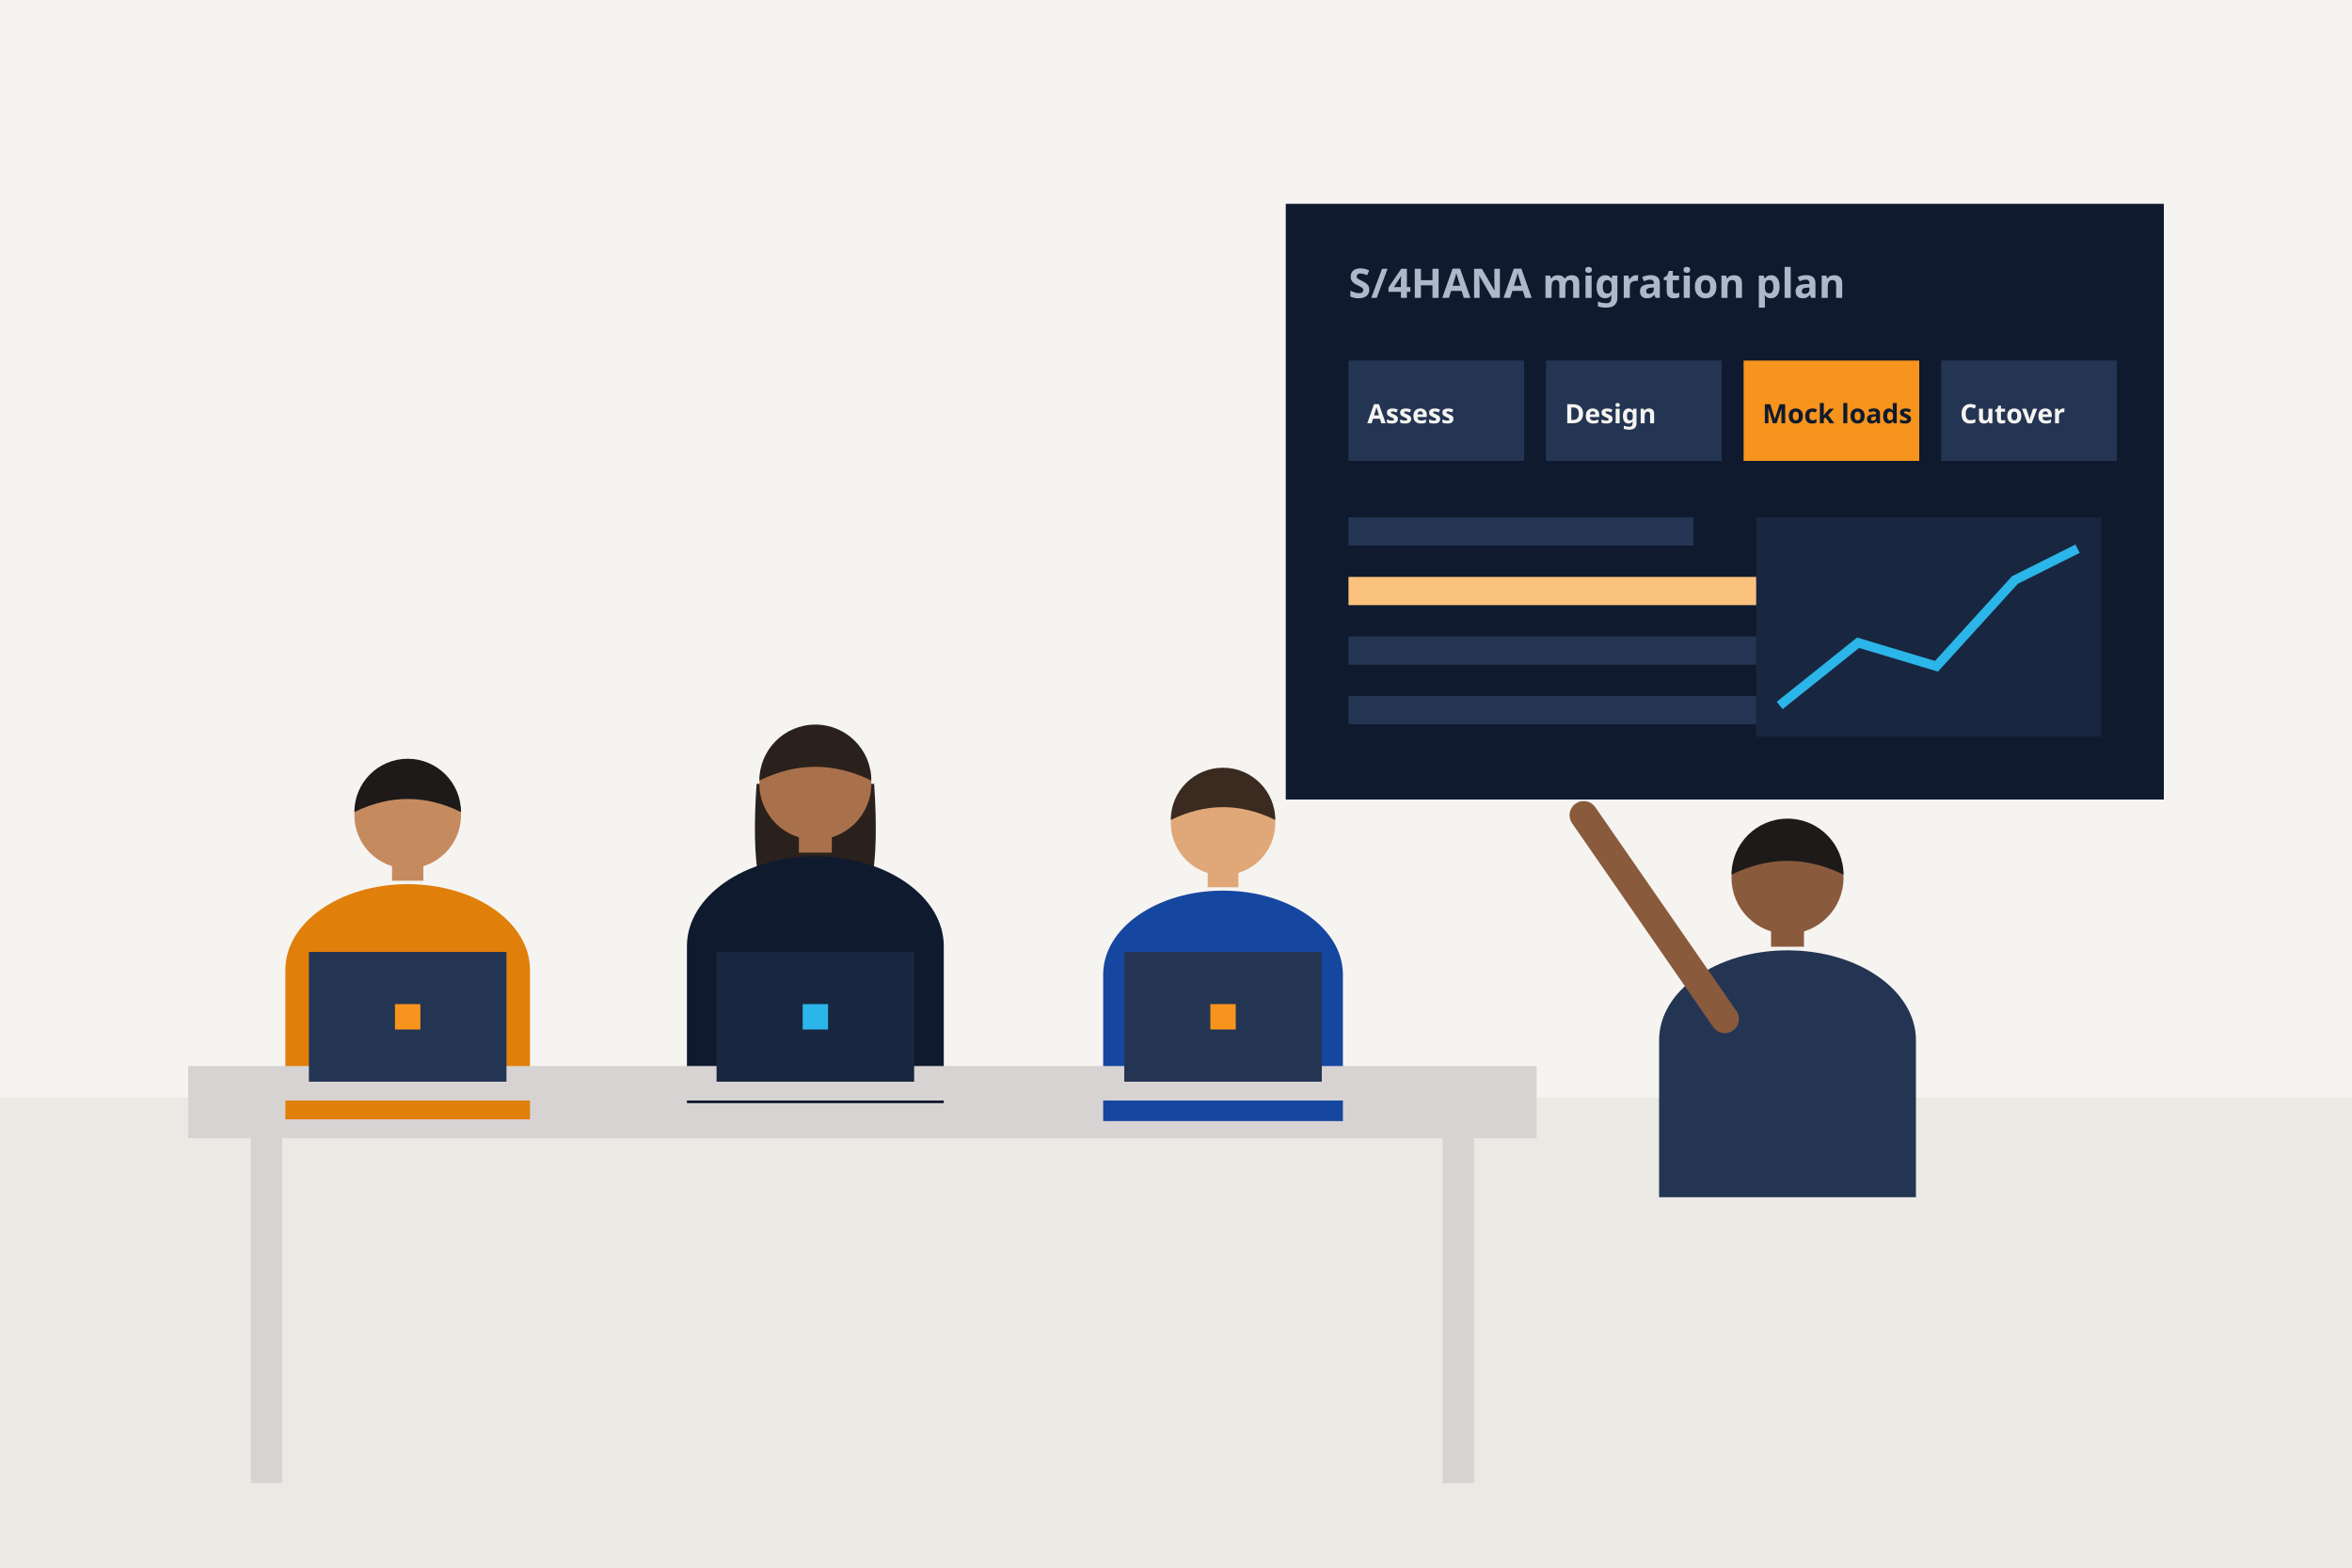
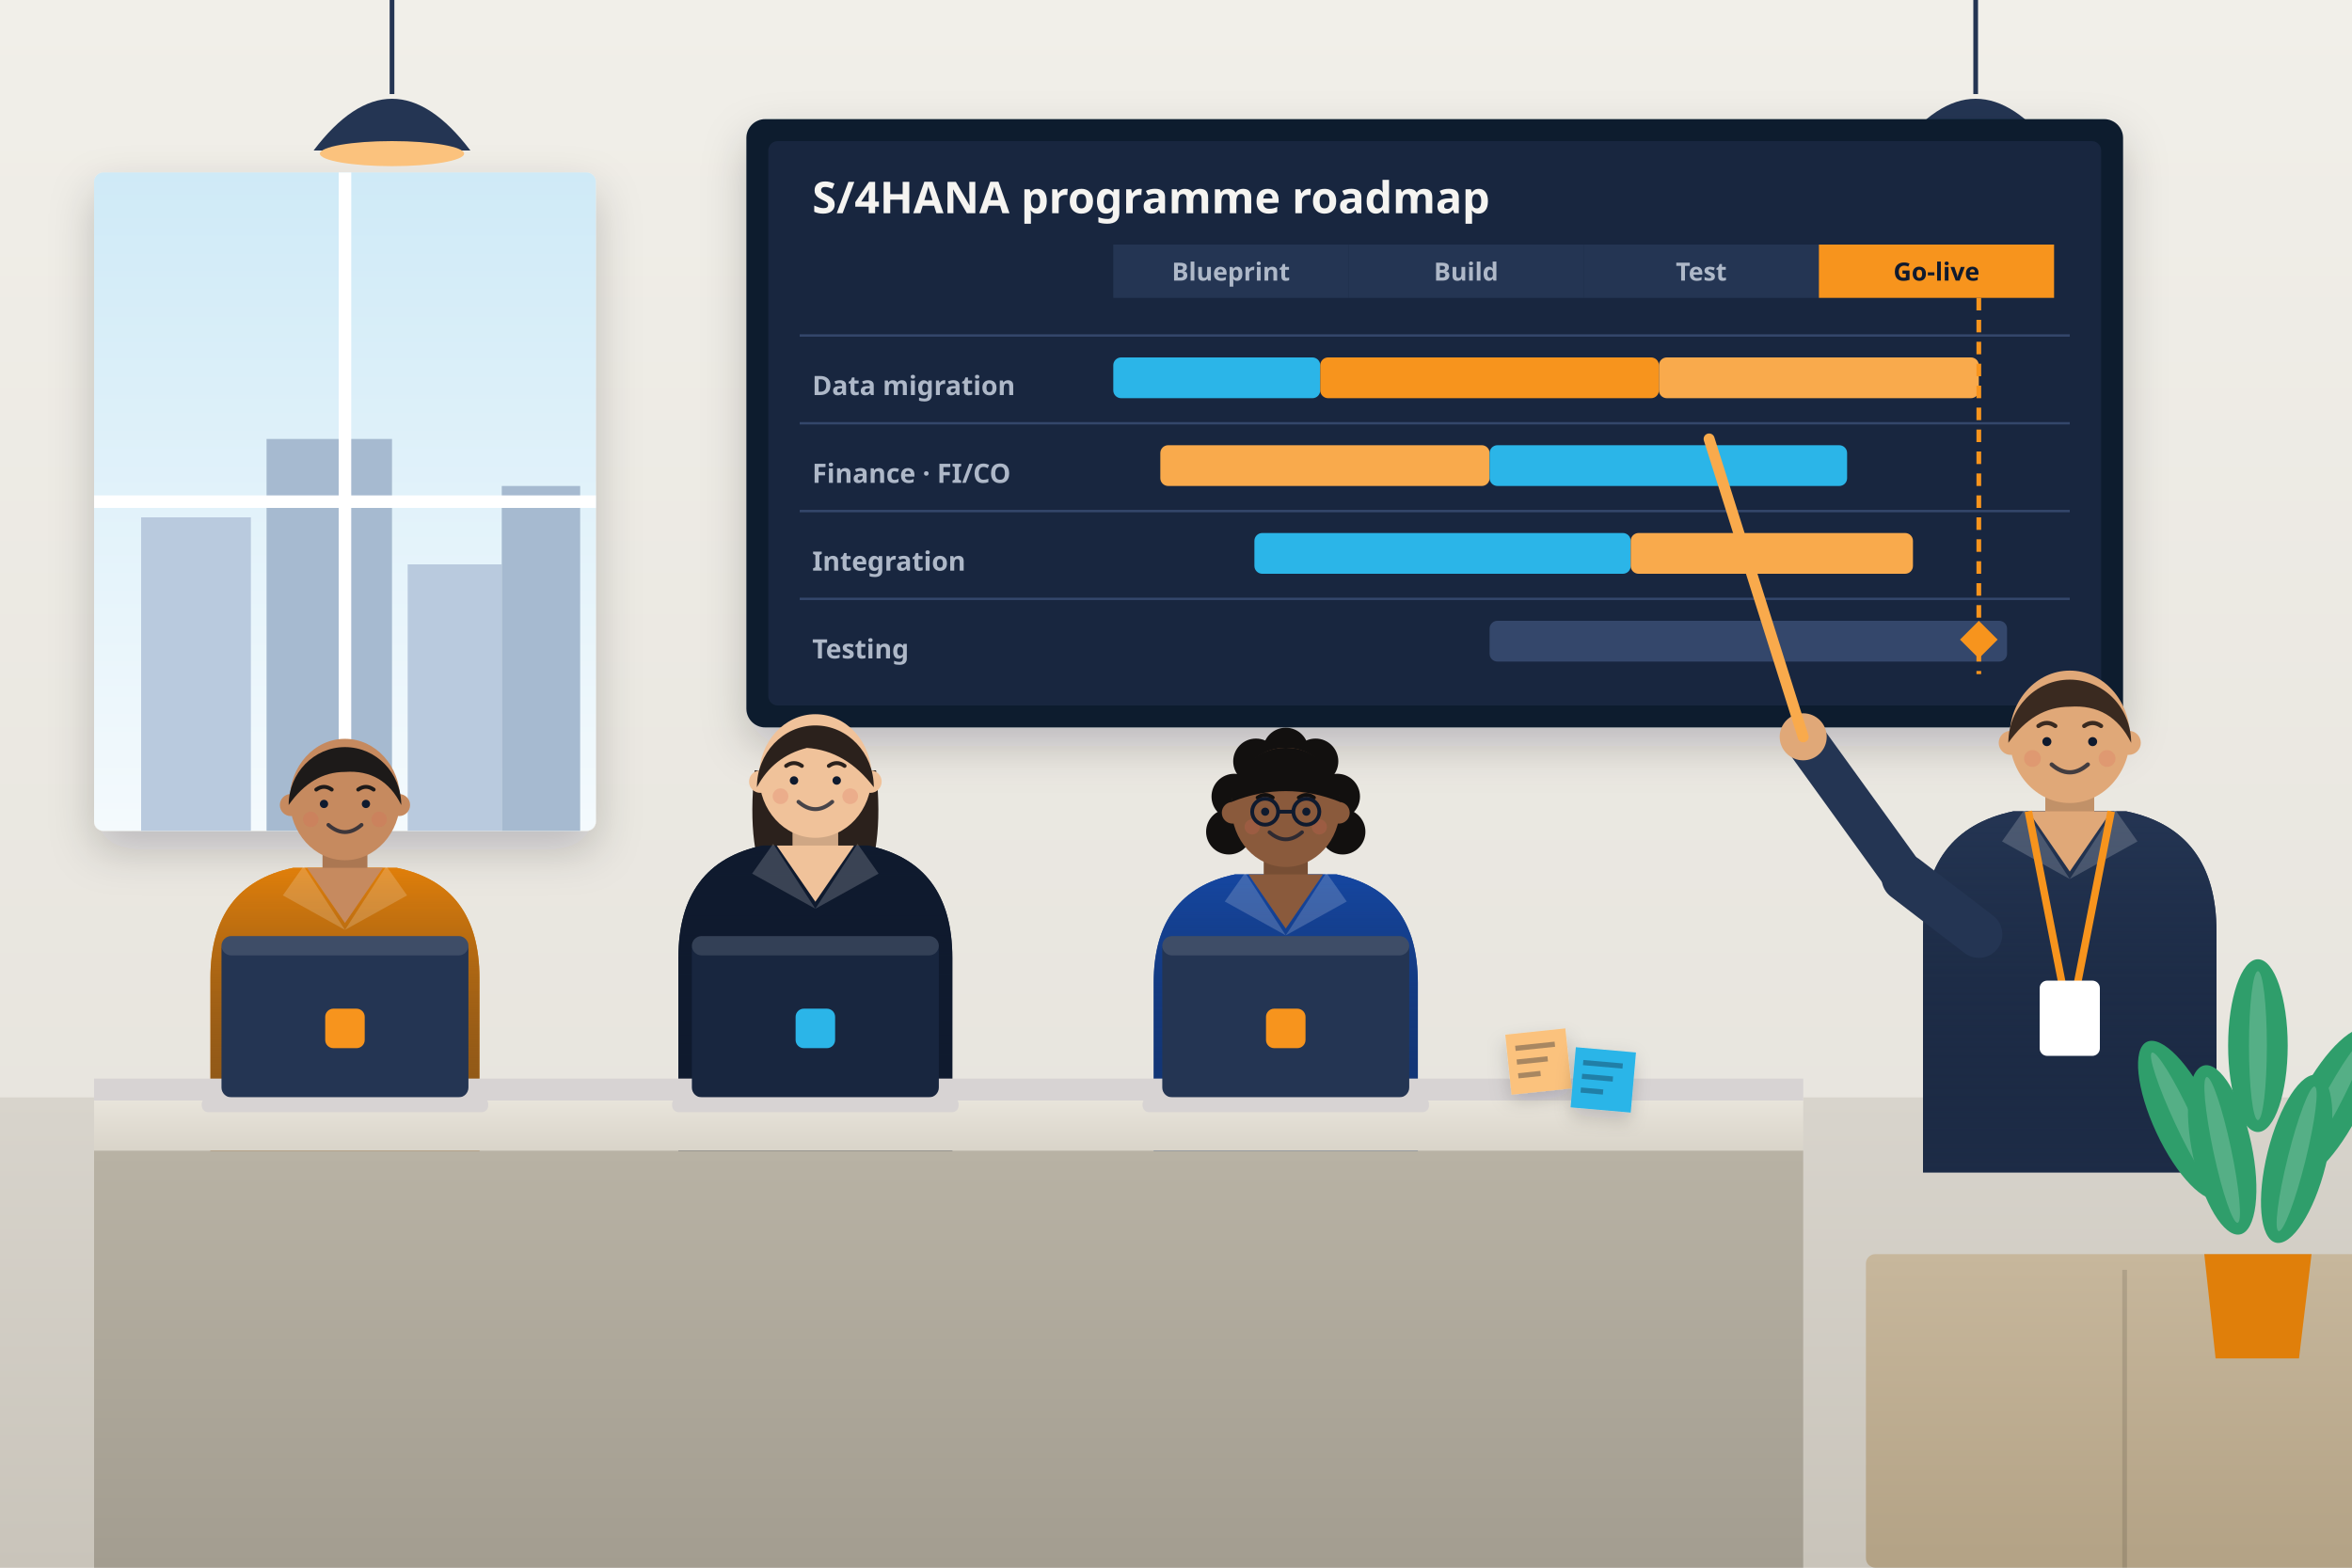
<svg xmlns="http://www.w3.org/2000/svg" viewBox="0 0 1500 1000" width="1500" height="1000">
-   <rect width="1500" height="1000" fill="#f5f4f1" />
-   <rect x="0" y="700" width="1500" height="300" fill="#ebe9e4" />
-   <rect x="820" y="130" width="560" height="380" fill="#0f1a2e" />
-   <text x="860" y="190" fill="#aeb8c8" font-size="26" font-weight="600" font-family="Archivo, 'Segoe UI', system-ui, sans-serif">S/4HANA migration plan</text>
-   <rect x="860" y="230" width="112" height="64" fill="#243553" />
-   <text x="872" y="270" fill="#f5f4f1" font-size="17" font-weight="700" font-family="Archivo, 'Segoe UI', system-ui, sans-serif">Assess</text>
-   <rect x="986" y="230" width="112" height="64" fill="#243553" />
-   <text x="998" y="270" fill="#f5f4f1" font-size="17" font-weight="700" font-family="Archivo, 'Segoe UI', system-ui, sans-serif">Design</text>
-   <rect x="1112" y="230" width="112" height="64" fill="#f7941d" />
-   <text x="1124" y="270" fill="#0f1a2e" font-size="17" font-weight="700" font-family="Archivo, 'Segoe UI', system-ui, sans-serif">Mock loads</text>
-   <rect x="1238" y="230" width="112" height="64" fill="#243553" />
-   <text x="1250" y="270" fill="#f5f4f1" font-size="17" font-weight="700" font-family="Archivo, 'Segoe UI', system-ui, sans-serif">Cutover</text>
-   <rect x="860" y="330" width="220" height="18" fill="#243553" />
-   <rect x="860" y="368" width="317" height="18" fill="#fbc27d" />
-   <rect x="860" y="406" width="414" height="18" fill="#243553" />
-   <rect x="860" y="444" width="291" height="18" fill="#243553" />
-   <rect x="1120" y="330" width="220" height="140" fill="#18263f" />
-   <polyline points="1135,450 1185,410 1235,425 1285,370 1325,350" fill="none" stroke="#2bb5e8" stroke-width="6" />
-   <path d="M1058.1,763.7 V663.53 A81.9,57.33 0 0 1 1221.9,663.53 V763.7 Z" fill="#243553" />
-   <rect x="1129.5" y="584.99" width="21" height="18.9" fill="#8a5a3c" />
-   <circle cx="1140" cy="560" r="35.7" fill="#8a5a3c" />
-   <path d="M1104.3,557.9 A35.7,35.7 0 0 1 1175.7,557.9 Q1140,540.365 1104.3,557.9 Z" fill="#1d1a19" />
-   <line x1="1100" y1="650" x2="1010" y2="520" stroke="#8a5a3c" stroke-width="18" stroke-linecap="round" />
-   <rect x="120" y="700" width="860" height="26" fill="#d7d3d3" />
-   <rect x="160" y="726" width="20" height="220" fill="#d7d3d3" />
-   <rect x="920" y="726" width="20" height="220" fill="#d7d3d3" />
-   <path d="M182,714 V618.6 A78,54.6 0 0 1 338,618.6 V714 Z" fill="#e07f0a" />
-   <rect x="250" y="543.8" width="20" height="18" fill="#c68a5f" />
-   <circle cx="260" cy="520" r="34" fill="#c68a5f" />
-   <path d="M226,518 A34,34 0 0 1 294,518 Q260,501.3 226,518 Z" fill="#1d1a19" />
-   <path d="M482.515,500 Q477.16,578.54 498.58,585.68 L541.42,585.68 Q562.84,578.54 557.485,500 Z" fill="#2b211c" />
-   <path d="M438.1,703.7 V603.53 A81.9,57.33 0 0 1 601.9,603.53 V703.7 Z" fill="#0f1a2e" />
-   <rect x="509.5" y="524.99" width="21" height="18.9" fill="#a8714b" />
-   <circle cx="520" cy="500" r="35.7" fill="#a8714b" />
-   <path d="M484.3,497.9 A35.7,35.7 0 0 1 555.7,497.9 Q520,480.365 484.3,497.9 Z" fill="#2b211c" />
-   <path d="M703.56,715.12 V621.628 A76.44,53.508 0 0 1 856.44,621.628 V715.12 Z" fill="#1546a0" />
-   <rect x="770.2" y="548.324" width="19.6" height="17.64" fill="#e0a878" />
-   <circle cx="780" cy="525" r="33.32" fill="#e0a878" />
-   <path d="M746.68,523.04 A33.32,33.32 0 0 1 813.32,523.04 Q780,506.674 746.68,523.04 Z" fill="#3a2a20" />
-   <rect x="120" y="680" width="860" height="22" fill="#d7d3d3" />
-   <rect x="197" y="607.2" width="126" height="82.8" fill="#243553" />
-   <rect x="251.9" y="640.5" width="16.2" height="16.2" fill="#f7941d" />
-   <rect x="184.4" y="690" width="151.2" height="7.2" fill="#d7d3d3" />
-   <rect x="457" y="607.2" width="126" height="82.8" fill="#18263f" />
-   <rect x="511.9" y="640.5" width="16.2" height="16.2" fill="#2bb5e8" />
-   <rect x="444.4" y="690" width="151.2" height="7.2" fill="#d7d3d3" />
-   <rect x="717" y="607.2" width="126" height="82.8" fill="#243553" />
-   <rect x="771.9" y="640.5" width="16.2" height="16.2" fill="#f7941d" />
-   <rect x="704.4" y="690" width="151.2" height="7.2" fill="#d7d3d3" />
+   <defs>
+     <filter id="sh" x="-15%" y="-15%" width="130%" height="140%">
+       <feDropShadow dx="0" dy="12" stdDeviation="14" flood-color="#0f1a2e" flood-opacity="0.2" />
+     </filter>
+     <filter id="sh2" x="-15%" y="-15%" width="130%" height="140%">
+       <feDropShadow dx="0" dy="5" stdDeviation="6" flood-color="#0f1a2e" flood-opacity="0.18" />
+     </filter>
+     <filter id="glow" x="-50%" y="-50%" width="200%" height="200%">
+       <feGaussianBlur stdDeviation="10" />
+     </filter>
+     <linearGradient id="g3" x1="0" y1="0" x2="0" y2="1">
+       <stop offset="0" stop-color="#f1efe9" />
+       <stop offset="1" stop-color="#e4e1da" />
+     </linearGradient>
+     <linearGradient id="g4" x1="0" y1="0" x2="0" y2="1">
+       <stop offset="0" stop-color="#d8d4cc" />
+       <stop offset="1" stop-color="#c9c4ba" />
+     </linearGradient>
+     <linearGradient id="g5" x1="0" y1="0" x2="0" y2="1">
+       <stop offset="0" stop-color="#cfeaf7" />
+       <stop offset="1" stop-color="#f4fafd" />
+     </linearGradient>
+     <linearGradient id="g6" x1="0" y1="0" x2="0" y2="1">
+       <stop offset="0" stop-color="#e07f0a" />
+       <stop offset="1" stop-color="#e07f0a" />
+     </linearGradient>
+     <linearGradient id="g7" x1="0" y1="0" x2="0" y2="1">
+       <stop offset="0" stop-color="#e07f0a" />
+       <stop offset="1" stop-color="#0f1a2e" stop-opacity="0.35" />
+     </linearGradient>
+     <linearGradient id="g8" x1="0" y1="0" x2="0" y2="1">
+       <stop offset="0" stop-color="#c68a5f" />
+       <stop offset="1" stop-color="#c68a5f" />
+     </linearGradient>
+     <linearGradient id="g9" x1="0" y1="0" x2="0" y2="1">
+       <stop offset="0" stop-color="#0f1a2e" />
+       <stop offset="1" stop-color="#0f1a2e" />
+     </linearGradient>
+     <linearGradient id="g10" x1="0" y1="0" x2="0" y2="1">
+       <stop offset="0" stop-color="#0f1a2e" />
+       <stop offset="1" stop-color="#0f1a2e" stop-opacity="0.35" />
+     </linearGradient>
+     <linearGradient id="g11" x1="0" y1="0" x2="0" y2="1">
+       <stop offset="0" stop-color="#f0c29a" />
+       <stop offset="1" stop-color="#f0c29a" />
+     </linearGradient>
+     <linearGradient id="g12" x1="0" y1="0" x2="0" y2="1">
+       <stop offset="0" stop-color="#1546a0" />
+       <stop offset="1" stop-color="#1546a0" />
+     </linearGradient>
+     <linearGradient id="g13" x1="0" y1="0" x2="0" y2="1">
+       <stop offset="0" stop-color="#1546a0" />
+       <stop offset="1" stop-color="#0f1a2e" stop-opacity="0.35" />
+     </linearGradient>
+     <linearGradient id="g14" x1="0" y1="0" x2="0" y2="1">
+       <stop offset="0" stop-color="#8a5a3c" />
+       <stop offset="1" stop-color="#8a5a3c" />
+     </linearGradient>
+     <linearGradient id="g15" x1="0" y1="0" x2="0" y2="1">
+       <stop offset="0" stop-color="#e9e5dc" />
+       <stop offset="1" stop-color="#d9d4c9" />
+     </linearGradient>
+     <linearGradient id="g16" x1="0" y1="0" x2="0" y2="1">
+       <stop offset="0" stop-color="#b8b2a4" />
+       <stop offset="1" stop-color="#a39d90" />
+     </linearGradient>
+     <linearGradient id="g17" x1="0" y1="0" x2="0" y2="1">
+       <stop offset="0" stop-color="#243553" />
+       <stop offset="1" stop-color="#243553" />
+     </linearGradient>
+     <linearGradient id="g18" x1="0" y1="0" x2="0" y2="1">
+       <stop offset="0" stop-color="#243553" />
+       <stop offset="1" stop-color="#0f1a2e" stop-opacity="0.35" />
+     </linearGradient>
+     <linearGradient id="g19" x1="0" y1="0" x2="0" y2="1">
+       <stop offset="0" stop-color="#e0a878" />
+       <stop offset="1" stop-color="#e0a878" />
+     </linearGradient>
+     <linearGradient id="g20" x1="0" y1="0" x2="0" y2="1">
+       <stop offset="0" stop-color="#c7b79c" />
+       <stop offset="1" stop-color="#b3a285" />
+     </linearGradient>
+   </defs>
+   <rect width="1500" height="1000" fill="url(#g3)" />
+   <rect x="0" y="700" width="1500" height="300" fill="url(#g4)" />
+   <g filter="url(#sh)">
+     <rect x="60" y="110" width="320" height="420" rx="6" fill="url(#g5)" />
+   </g>
+   <rect x="90" y="330" width="70" height="200" fill="#b9cade" />
+   <rect x="170" y="280" width="80" height="250" fill="#a6bad0" />
+   <rect x="260" y="360" width="60" height="170" fill="#b9cade" />
+   <rect x="320" y="310" width="50" height="220" fill="#a6bad0" />
+   <line x1="220" y1="110" x2="220" y2="530" stroke="#ffffff" stroke-width="8" />
+   <line x1="60" y1="320" x2="380" y2="320" stroke="#ffffff" stroke-width="8" />
+   <line x1="250" y1="0" x2="250" y2="60" stroke="#243553" stroke-width="3" />
+   <path d="M200,96 Q250,30 300,96 Z" fill="#243553" />
+   <ellipse cx="250" cy="98" rx="46" ry="8" fill="#fbc27d" />
+   <line x1="1260" y1="0" x2="1260" y2="60" stroke="#243553" stroke-width="3" />
+   <path d="M1210,96 Q1260,30 1310,96 Z" fill="#243553" />
+   <ellipse cx="1260" cy="98" rx="46" ry="8" fill="#fbc27d" />
+   <g filter="url(#sh)">
+     <rect x="476" y="76" width="878" height="388" rx="12" fill="#0f1a2e" />
+   </g>
+   <rect x="490" y="90" width="850" height="360" rx="6" fill="#18263f" />
+   <text x="518" y="136" fill="#f5f4f1" font-size="28" font-weight="800" font-family="Archivo, 'Segoe UI', system-ui, -apple-system, sans-serif">S/4HANA programme roadmap</text>
+   <rect x="710" y="156" width="150" height="34" fill="#243553" />
+   <text x="785" y="179" fill="#aeb8c8" font-size="16" font-weight="800" font-family="Archivo, 'Segoe UI', system-ui, -apple-system, sans-serif" text-anchor="middle">Blueprint</text>
+   <rect x="860" y="156" width="150" height="34" fill="#243553" />
+   <text x="935" y="179" fill="#aeb8c8" font-size="16" font-weight="800" font-family="Archivo, 'Segoe UI', system-ui, -apple-system, sans-serif" text-anchor="middle">Build</text>
+   <rect x="1010" y="156" width="150" height="34" fill="#243553" />
+   <text x="1085" y="179" fill="#aeb8c8" font-size="16" font-weight="800" font-family="Archivo, 'Segoe UI', system-ui, -apple-system, sans-serif" text-anchor="middle">Test</text>
+   <rect x="1160" y="156" width="150" height="34" fill="#f7941d" />
+   <text x="1235" y="179" fill="#0f1a2e" font-size="16" font-weight="800" font-family="Archivo, 'Segoe UI', system-ui, -apple-system, sans-serif" text-anchor="middle">Go-live</text>
+   <line x1="510" y1="214" x2="1320" y2="214" stroke="#34476b" stroke-width="1.5" />
+   <text x="518" y="252" fill="#aeb8c8" font-size="17" font-weight="700" font-family="Archivo, 'Segoe UI', system-ui, -apple-system, sans-serif">Data migration</text>
+   <rect x="710" y="228" width="132" height="26" rx="5" fill="#2bb5e8" />
+   <rect x="842" y="228" width="216" height="26" rx="5" fill="#f7941d" />
+   <rect x="1058" y="228" width="204" height="26" rx="5" fill="#f9aa4c" />
+   <line x1="510" y1="270" x2="1320" y2="270" stroke="#34476b" stroke-width="1.5" />
+   <text x="518" y="308" fill="#aeb8c8" font-size="17" font-weight="700" font-family="Archivo, 'Segoe UI', system-ui, -apple-system, sans-serif">Finance · FI/CO</text>
+   <rect x="740" y="284" width="210" height="26" rx="5" fill="#f9aa4c" />
+   <rect x="950" y="284" width="228" height="26" rx="5" fill="#2bb5e8" />
+   <line x1="510" y1="326" x2="1320" y2="326" stroke="#34476b" stroke-width="1.5" />
+   <text x="518" y="364" fill="#aeb8c8" font-size="17" font-weight="700" font-family="Archivo, 'Segoe UI', system-ui, -apple-system, sans-serif">Integration</text>
+   <rect x="800" y="340" width="240" height="26" rx="5" fill="#2bb5e8" />
+   <rect x="1040" y="340" width="180" height="26" rx="5" fill="#f9aa4c" />
+   <line x1="510" y1="382" x2="1320" y2="382" stroke="#34476b" stroke-width="1.5" />
+   <text x="518" y="420" fill="#aeb8c8" font-size="17" font-weight="700" font-family="Archivo, 'Segoe UI', system-ui, -apple-system, sans-serif">Testing</text>
+   <rect x="950" y="396" width="330" height="26" rx="5" fill="#34476b" />
+   <line x1="1262" y1="190" x2="1262" y2="430" stroke="#f7941d" stroke-width="3" stroke-dasharray="8 6" />
+   <polygon points="1262,396 1274,408 1262,420 1250,408" fill="#f7941d" />
+   <path d="M134.2,764.76 V623.96 Q134.2,564.56 187,553.56 L253,553.56 Q305.8,564.56 305.8,623.96 V764.76 Z" fill="url(#g6)" />
+   <path d="M134.2,764.76 V623.96 Q134.2,564.56 187,553.56 L253,553.56 Q305.8,564.56 305.8,623.96 V764.76 Z" fill="url(#g7)" />
+   <path d="M205.7,531.12 h28.6 v33.44 q-14.3,15.4 -28.6,0 Z" fill="#c68a5f" />
+   <path d="M205.7,541.68 h28.6 v12.32 q-14.3,11 -28.6,0 Z" fill="rgba(0,0,0,0.14)" />
+   <circle cx="185.504" cy="513.52" r="7.04" fill="#c68a5f" />
+   <circle cx="254.496" cy="513.52" r="7.04" fill="#c68a5f" />
+   <ellipse cx="220" cy="510" rx="35.2" ry="38.72" fill="url(#g8)" />
+   <path d="M184.096,513.52 A35.904,36.96 0 0 1 255.904,513.52 Q244.64,490.64 220,492.4 Q198.88,492.4 184.096,513.52 Z" fill="#1d1a19" />
+   <path d="M195.8,553.56 L220,588.76 L244.2,553.56 Z" fill="#c68a5f" />
+   <path d="M193.6,552.46 L220,593.16 L180.4,571.16 Z M246.4,552.46 L220,593.16 L259.6,571.16 Z" fill="rgba(255,255,255,0.18)" />
+   <circle cx="206.624" cy="512.816" r="2.64" fill="#0f1a2e" />
+   <circle cx="233.376" cy="512.816" r="2.64" fill="#0f1a2e" />
+   <path d="M201.696,503.664 q4.928,-3.52 9.856,0 M228.448,503.664 q4.928,-3.52 9.856,0" fill="none" stroke="#1d1a19" stroke-width="2.464" stroke-linecap="round" />
+   <path d="M209.44,526.192 q10.56,9.152 21.12,0" fill="none" stroke="#0f1a2e" stroke-width="2.464" stroke-linecap="round" opacity="0.75" />
+   <circle cx="198.176" cy="522.672" r="4.928" fill="rgba(220,100,90,0.22)" />
+   <circle cx="241.824" cy="522.672" r="4.928" fill="rgba(220,100,90,0.22)" />
+   <path d="M481.293,491.416 C473.408,563.096 498.496,588.184 520,584.6 C541.504,588.184 566.592,563.096 558.707,491.416 Z" fill="#2b211c" />
+   <path d="M432.64,754.392 V611.032 Q432.64,550.552 486.4,539.352 L553.6,539.352 Q607.36,550.552 607.36,611.032 V754.392 Z" fill="url(#g9)" />
+   <path d="M432.64,754.392 V611.032 Q432.64,550.552 486.4,539.352 L553.6,539.352 Q607.36,550.552 607.36,611.032 V754.392 Z" fill="url(#g10)" />
+   <path d="M505.44,516.504 h29.12 v34.048 q-14.56,15.68 -29.12,0 Z" fill="#f0c29a" />
+   <path d="M505.44,527.256 h29.12 v12.544 q-14.56,11.2 -29.12,0 Z" fill="rgba(0,0,0,0.14)" />
+   <circle cx="484.877" cy="498.584" r="7.168" fill="#f0c29a" />
+   <circle cx="555.123" cy="498.584" r="7.168" fill="#f0c29a" />
+   <ellipse cx="520" cy="495" rx="35.84" ry="39.424" fill="url(#g11)" />
+   <path d="M482.726,502.168 A37.274,39.424 0 0 1 557.274,502.168 Q539.712,478.872 514.624,477.08 Q493.12,482.456 482.726,502.168 Z" fill="#2b211c" />
+   <path d="M495.36,539.352 L520,575.192 L544.64,539.352 Z" fill="#f0c29a" />
+   <path d="M493.12,538.232 L520,579.672 L479.68,557.272 Z M546.88,538.232 L520,579.672 L560.32,557.272 Z" fill="rgba(255,255,255,0.18)" />
+   <circle cx="506.381" cy="497.867" r="2.688" fill="#0f1a2e" />
+   <circle cx="533.619" cy="497.867" r="2.688" fill="#0f1a2e" />
+   <path d="M501.363,488.549 q5.018,-3.584 10.035,0 M528.602,488.549 q5.018,-3.584 10.035,0" fill="none" stroke="#2b211c" stroke-width="2.509" stroke-linecap="round" />
+   <path d="M509.248,511.486 q10.752,9.318 21.504,0" fill="none" stroke="#0f1a2e" stroke-width="2.509" stroke-linecap="round" opacity="0.75" />
+   <circle cx="497.779" cy="507.902" r="5.018" fill="rgba(220,100,90,0.22)" />
+   <circle cx="542.221" cy="507.902" r="5.018" fill="rgba(220,100,90,0.22)" />
+   <circle cx="787.168" cy="508.088" r="14.515" fill="#12100f" />
+   <circle cx="783.712" cy="530.552" r="14.515" fill="#12100f" />
+   <circle cx="852.832" cy="508.088" r="14.515" fill="#12100f" />
+   <circle cx="856.288" cy="530.552" r="14.515" fill="#12100f" />
+   <circle cx="800.992" cy="485.624" r="14.515" fill="#12100f" />
+   <circle cx="839.008" cy="485.624" r="14.515" fill="#12100f" />
+   <circle cx="820" cy="478.712" r="14.515" fill="#12100f" />
+   <path d="M735.76,765.128 V626.888 Q735.76,568.568 787.6,557.768 L852.4,557.768 Q904.24,568.568 904.24,626.888 V765.128 Z" fill="url(#g12)" />
+   <path d="M735.76,765.128 V626.888 Q735.76,568.568 787.6,557.768 L852.4,557.768 Q904.24,568.568 904.24,626.888 V765.128 Z" fill="url(#g13)" />
+   <path d="M805.96,535.736 h28.08 v32.832 q-14.04,15.12 -28.08,0 Z" fill="#8a5a3c" />
+   <path d="M805.96,546.104 h28.08 v12.096 q-14.04,10.8 -28.08,0 Z" fill="rgba(0,0,0,0.14)" />
+   <circle cx="786.131" cy="518.456" r="6.912" fill="#8a5a3c" />
+   <circle cx="853.869" cy="518.456" r="6.912" fill="#8a5a3c" />
+   <ellipse cx="820" cy="515" rx="34.56" ry="38.016" fill="url(#g14)" />
+   <path d="M785.44,511.544 A34.56,34.56 0 0 1 854.56,511.544 Q820,497.72 785.44,511.544 Z" fill="#12100f" />
+   <path d="M796.24,557.768 L820,592.328 L843.76,557.768 Z" fill="#8a5a3c" />
+   <path d="M794.08,556.688 L820,596.648 L781.12,575.048 Z M845.92,556.688 L820,596.648 L858.88,575.048 Z" fill="rgba(255,255,255,0.18)" />
+   <circle cx="806.867" cy="517.765" r="2.592" fill="#0f1a2e" />
+   <circle cx="833.133" cy="517.765" r="2.592" fill="#0f1a2e" />
+   <path d="M802.029,508.779 q4.838,-3.456 9.677,0 M828.294,508.779 q4.838,-3.456 9.677,0" fill="none" stroke="#12100f" stroke-width="2.419" stroke-linecap="round" />
+   <path d="M809.632,530.898 q10.368,8.986 20.736,0" fill="none" stroke="#0f1a2e" stroke-width="2.419" stroke-linecap="round" opacity="0.75" />
+   <circle cx="798.573" cy="527.442" r="4.838" fill="rgba(220,100,90,0.22)" />
+   <circle cx="841.427" cy="527.442" r="4.838" fill="rgba(220,100,90,0.22)" />
+   <g fill="none" stroke="#0f1a2e" stroke-width="2.419">
+     <circle cx="806.867" cy="517.765" r="8.294" />
+     <circle cx="833.133" cy="517.765" r="8.294" />
+     <line x1="815.162" y1="517.765" x2="824.838" y2="517.765" />
+   </g>
+   <rect x="60" y="700" width="1090" height="34" fill="url(#g15)" />
+   <rect x="60" y="734" width="1090" height="266" fill="url(#g16)" />
+   <rect x="60" y="688" width="1090" height="14" fill="#d7d3d3" />
+   <rect x="141.25" y="597.1" width="157.5" height="102.9" rx="6.3" fill="#243553" />
+   <rect x="141.25" y="597.1" width="157.5" height="12.348" rx="6.3" fill="rgba(255,255,255,0.12)" />
+   <rect x="207.4" y="643.405" width="25.2" height="25.2" rx="5.25" fill="#f7941d" />
+   <rect x="128.65" y="700" width="182.7" height="9.45" rx="4.2" fill="#d7d3d3" />
+   <rect x="441.25" y="597.1" width="157.5" height="102.9" rx="6.3" fill="#18263f" />
+   <rect x="441.25" y="597.1" width="157.5" height="12.348" rx="6.3" fill="rgba(255,255,255,0.12)" />
+   <rect x="507.4" y="643.405" width="25.2" height="25.2" rx="5.25" fill="#2bb5e8" />
+   <rect x="428.65" y="700" width="182.7" height="9.45" rx="4.2" fill="#d7d3d3" />
+   <rect x="741.25" y="597.1" width="157.5" height="102.9" rx="6.3" fill="#243553" />
+   <rect x="741.25" y="597.1" width="157.5" height="12.348" rx="6.3" fill="rgba(255,255,255,0.12)" />
+   <rect x="807.4" y="643.405" width="25.2" height="25.2" rx="5.25" fill="#f7941d" />
+   <rect x="728.65" y="700" width="182.7" height="9.45" rx="4.2" fill="#d7d3d3" />
+   <g transform="rotate(-6 960 660)">
+     <rect x="960" y="660" width="38.5" height="38.5" fill="#fbc27d" filter="url(#sh2)" />
+     <rect x="965.5" y="667.7" width="25.3" height="3.3" fill="rgba(15,26,46,0.35)" />
+     <rect x="965.5" y="676.5" width="19.8" height="3.3" fill="rgba(15,26,46,0.35)" />
+     <rect x="965.5" y="685.3" width="14.3" height="3.3" fill="rgba(15,26,46,0.35)" />
+   </g>
+   <g transform="rotate(5 1005 668)">
+     <rect x="1005" y="668" width="38.5" height="38.5" fill="#2bb5e8" filter="url(#sh2)" />
+     <rect x="1010.5" y="675.7" width="25.3" height="3.3" fill="rgba(15,26,46,0.35)" />
+     <rect x="1010.5" y="684.5" width="19.8" height="3.3" fill="rgba(15,26,46,0.35)" />
+     <rect x="1010.5" y="693.3" width="14.3" height="3.3" fill="rgba(15,26,46,0.35)" />
+   </g>
+   <path d="M1226.4,747.92 V594.32 Q1226.4,529.52 1284,517.52 L1356,517.52 Q1413.6,529.52 1413.6,594.32 V747.92 Z" fill="url(#g17)" />
+   <path d="M1226.4,747.92 V594.32 Q1226.4,529.52 1284,517.52 L1356,517.52 Q1413.6,529.52 1413.6,594.32 V747.92 Z" fill="url(#g18)" />
+   <path d="M1304.4,493.04 h31.2 v36.48 q-15.6,16.8 -31.2,0 Z" fill="#e0a878" />
+   <path d="M1304.4,504.56 h31.2 v13.44 q-15.6,12 -31.2,0 Z" fill="rgba(0,0,0,0.14)" />
+   <circle cx="1282.368" cy="473.84" r="7.68" fill="#e0a878" />
+   <circle cx="1357.632" cy="473.84" r="7.68" fill="#e0a878" />
+   <ellipse cx="1320" cy="470" rx="38.4" ry="42.24" fill="url(#g19)" />
+   <path d="M1280.832,473.84 A39.168,40.32 0 0 1 1359.168,473.84 Q1346.88,448.88 1320,450.8 Q1296.96,450.8 1280.832,473.84 Z" fill="#3a2a20" />
+   <path d="M1293.6,517.52 L1320,555.92 L1346.4,517.52 Z" fill="#e0a878" />
+   <path d="M1291.2,516.32 L1320,560.72 L1276.8,536.72 Z M1348.8,516.32 L1320,560.72 L1363.2,536.72 Z" fill="rgba(255,255,255,0.18)" />
+   <circle cx="1305.408" cy="473.072" r="2.88" fill="#0f1a2e" />
+   <circle cx="1334.592" cy="473.072" r="2.88" fill="#0f1a2e" />
+   <path d="M1300.032,463.088 q5.376,-3.84 10.752,0 M1329.216,463.088 q5.376,-3.84 10.752,0" fill="none" stroke="#3a2a20" stroke-width="2.688" stroke-linecap="round" />
+   <path d="M1308.48,487.664 q11.52,9.984 23.04,0" fill="none" stroke="#0f1a2e" stroke-width="2.688" stroke-linecap="round" opacity="0.75" />
+   <circle cx="1296.192" cy="483.824" r="5.376" fill="rgba(220,100,90,0.22)" />
+   <circle cx="1343.808" cy="483.824" r="5.376" fill="rgba(220,100,90,0.22)" />
+   <path d="M1293.6,517.52 L1315.2,627.92 M1346.4,517.52 L1324.8,627.92" stroke="#f7941d" stroke-width="4.8" fill="none" />
+   <rect x="1300.8" y="625.52" width="38.4" height="48" rx="4.8" fill="#ffffff" />
+   <polyline points="1262,596 1215,560" fill="none" stroke="#243553" stroke-width="30" stroke-linecap="round" stroke-linejoin="round" />
+   <polyline points="1215,560 1150,470" fill="none" stroke="#243553" stroke-width="27" stroke-linecap="round" stroke-linejoin="round" />
+   <circle cx="1150" cy="470" r="15" fill="#e0a878" />
+   <line x1="1150" y1="470" x2="1090" y2="280" stroke="#f9aa4c" stroke-width="7" stroke-linecap="round" />
+   <rect x="1190" y="800" width="330" height="200" rx="6" fill="url(#g20)" />
+   <line x1="1355" y1="810" x2="1355" y2="1000" stroke="rgba(0,0,0,0.12)" stroke-width="3" />
+   <path d="M1405.8,800 h68.4 l-8 66.5 h-53.2 Z" fill="#e07f0a" />
+   <ellipse cx="1392.5" cy="714.5" rx="19" ry="55.1" transform="rotate(-25 1392.5 714.5)" fill="#2f9e6b" />
+   <ellipse cx="1392.5" cy="714.5" rx="5.7" ry="47.5" transform="rotate(-25 1392.5 714.5)" fill="rgba(255,255,255,0.18)" />
+   <ellipse cx="1440" cy="667" rx="19" ry="55.1" transform="rotate(0 1440 667)" fill="#2f9e6b" />
+   <ellipse cx="1440" cy="667" rx="5.7" ry="47.5" transform="rotate(0 1440 667)" fill="rgba(255,255,255,0.18)" />
+   <ellipse cx="1485.6" cy="705" rx="19" ry="55.1" transform="rotate(28 1485.6 705)" fill="#2f9e6b" />
+   <ellipse cx="1485.6" cy="705" rx="5.7" ry="47.5" transform="rotate(28 1485.6 705)" fill="rgba(255,255,255,0.18)" />
+   <ellipse cx="1417.2" cy="733.5" rx="19" ry="55.1" transform="rotate(-12 1417.2 733.5)" fill="#2f9e6b" />
+   <ellipse cx="1417.2" cy="733.5" rx="5.7" ry="47.5" transform="rotate(-12 1417.2 733.5)" fill="rgba(255,255,255,0.18)" />
+   <ellipse cx="1464.7" cy="739.2" rx="19" ry="55.1" transform="rotate(14 1464.7 739.2)" fill="#2f9e6b" />
+   <ellipse cx="1464.7" cy="739.2" rx="5.7" ry="47.5" transform="rotate(14 1464.7 739.2)" fill="rgba(255,255,255,0.18)" />
</svg>
